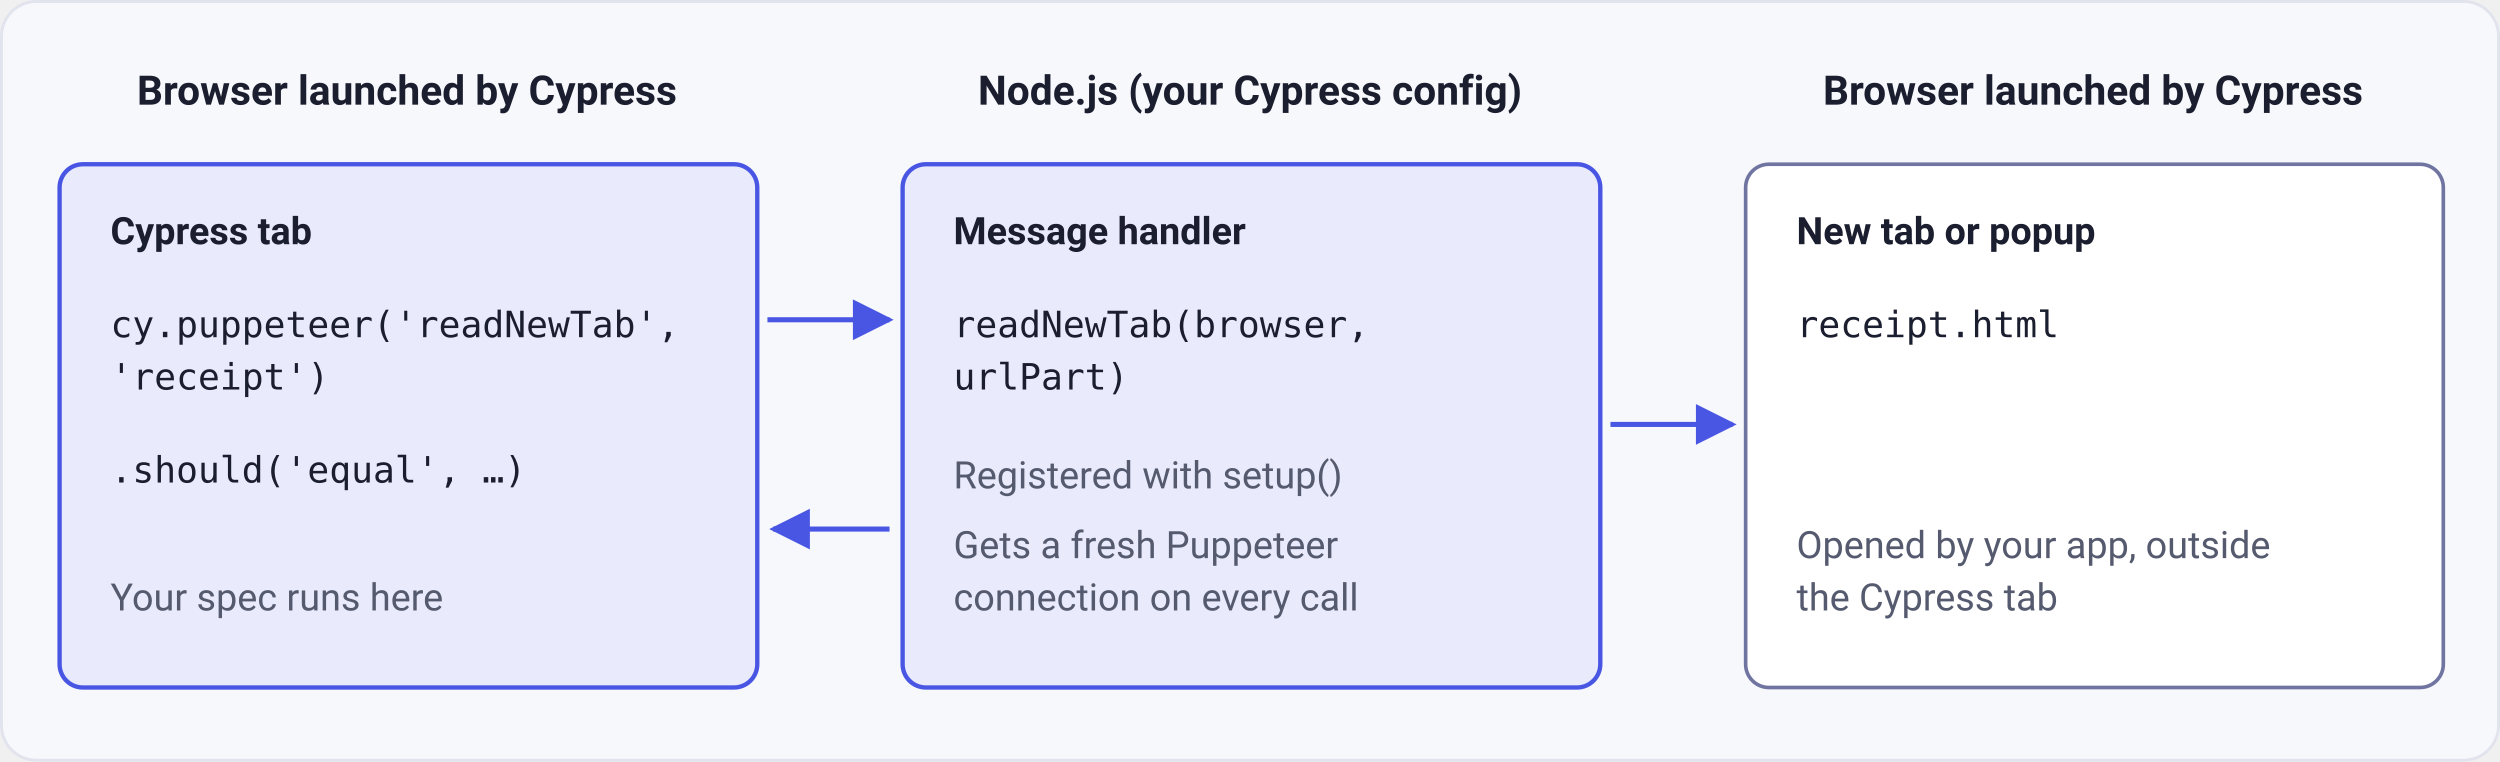
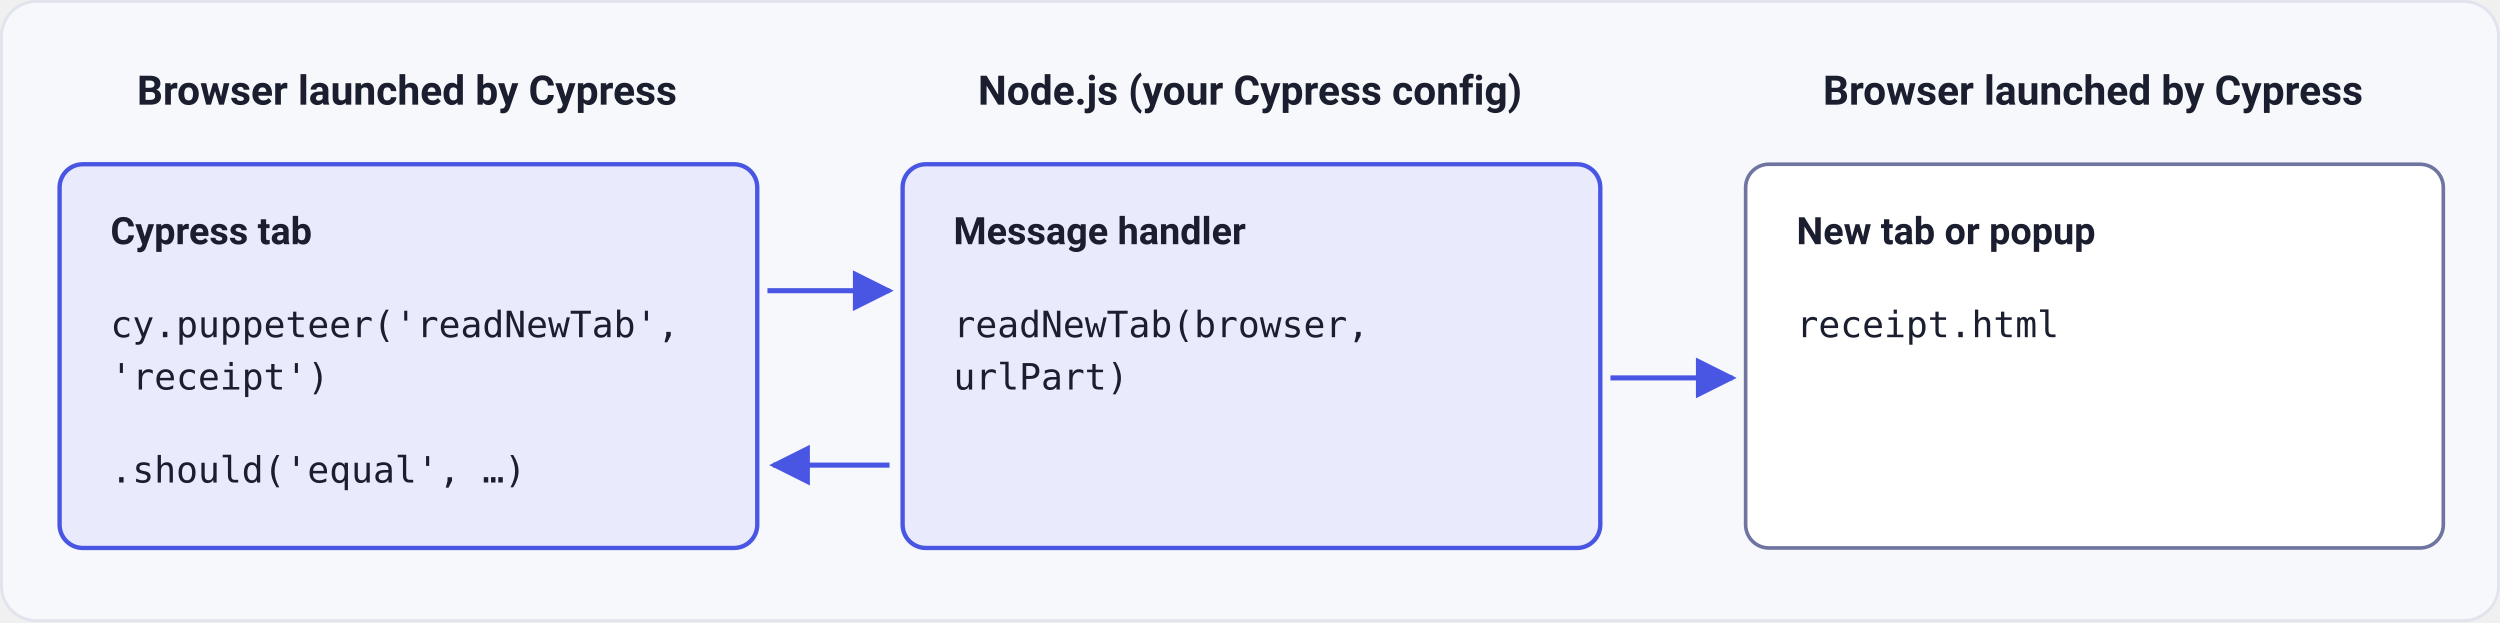
- <svg xmlns="http://www.w3.org/2000/svg" width="860" height="262" viewBox="0 0 860 262" role="img" aria-labelledby="t d">
+ <svg xmlns="http://www.w3.org/2000/svg" width="860" height="214" viewBox="0 0 860 214" role="img" aria-labelledby="t d">
  <style>
  .card { fill: #f7f8fc; stroke: #e1e3ed; }
  .region { fill: #ffffff; stroke: #6f74a0; stroke-width: 1.25; }
  .hl { fill: #e9ebfc; stroke: #4956e3; stroke-width: 1.5; }
  .box { fill: #ffffff; stroke: #6f74a0; stroke-width: 1.25; }
  .title { font: 600 14px -apple-system, 'Segoe UI', Roboto, Helvetica, Arial, sans-serif; fill: #1b1e2e; }
  .label { font: 600 13px -apple-system, 'Segoe UI', Roboto, Helvetica, Arial, sans-serif; fill: #1b1e2e; }
  .note { font: 13px -apple-system, 'Segoe UI', Roboto, Helvetica, Arial, sans-serif; fill: #555a6e; }
  .code { font: 500 12.5px ui-monospace, 'SFMono-Regular', Menlo, Consolas, monospace; fill: #1b1e2e; }
  .arrow { fill: none; stroke: #4956e3; stroke-width: 1.75; }
  .life { fill: none; stroke: #6f74a0; stroke-width: 1.25; stroke-dasharray: 5 4; }
  .badge { fill: #4956e3; }
  .num { font: 700 12px -apple-system, 'Segoe UI', Roboto, Helvetica, Arial, sans-serif; fill: #ffffff; }
</style>
  <defs>
    <marker id="head" viewBox="0 0 10 10" refX="9" refY="5" markerWidth="8" markerHeight="8" orient="auto-start-reverse">
      <path d="M 0 0 L 10 5 L 0 10 z" fill="#4956e3" />
    </marker>
  </defs>
-   <rect class="card" x="0.5" y="0.5" width="859" height="261" rx="12" />
+   <rect class="card" x="0.5" y="0.5" width="859" height="213" rx="12" />
  <text class="title" x="140" y="36" text-anchor="middle">Browser launched by Cypress</text>
  <text class="title" x="430" y="36" text-anchor="middle">Node.js (your Cypress config)</text>
  <text class="title" x="720" y="36" text-anchor="middle">Browser launched by Cypress</text>
-   <rect class="hl" x="20.5" y="56.5" width="240" height="180" rx="8" />
+   <rect class="hl" x="20.5" y="56.5" width="240" height="132" rx="8" />
  <text class="label" x="38" y="84" text-anchor="start">Cypress tab</text>
  <text class="code" x="38" y="116" text-anchor="start">cy.puppeteer('readNewTab',</text>
  <text class="code" x="38" y="134" text-anchor="start">  'receipt')</text>
  <text class="code" x="38" y="166" text-anchor="start">.should('equal', …)</text>
-   <text class="note" x="38" y="210" text-anchor="start">Your spec runs here</text>
-   <rect class="hl" x="310.5" y="56.5" width="240" height="180" rx="8" />
+   <rect class="hl" x="310.5" y="56.5" width="240" height="132" rx="8" />
  <text class="label" x="328" y="84" text-anchor="start">Message handler</text>
  <text class="code" x="328" y="116" text-anchor="start">readNewTab(browser,</text>
  <text class="code" x="328" y="134" text-anchor="start">  urlPart)</text>
-   <text class="note" x="328" y="168" text-anchor="start">Registered with setup()</text>
-   <text class="note" x="328" y="192" text-anchor="start">Gets a fresh Puppeteer</text>
-   <text class="note" x="328" y="210" text-anchor="start">connection on every call</text>
-   <rect class="box" x="600.5" y="56.5" width="240" height="180" rx="8" />
+   <rect class="box" x="600.5" y="56.5" width="240" height="132" rx="8" />
  <text class="label" x="618" y="84" text-anchor="start">New tab or popup</text>
  <text class="code" x="618" y="116" text-anchor="start">receipt.html</text>
-   <text class="note" x="618" y="192" text-anchor="start">Opened by your app, outside</text>
-   <text class="note" x="618" y="210" text-anchor="start">the Cypress tab</text>
-   <path class="arrow" d="M 264 110 L 306 110" marker-end="url(#head)" />
-   <path class="arrow" d="M 306 182 L 266 182" marker-end="url(#head)" />
-   <path class="arrow" d="M 554 146 L 596 146" marker-end="url(#head)" />
+   <path class="arrow" d="M 264 100 L 306 100" marker-end="url(#head)" />
+   <path class="arrow" d="M 306 160 L 266 160" marker-end="url(#head)" />
+   <path class="arrow" d="M 554 130 L 596 130" marker-end="url(#head)" />
</svg>
